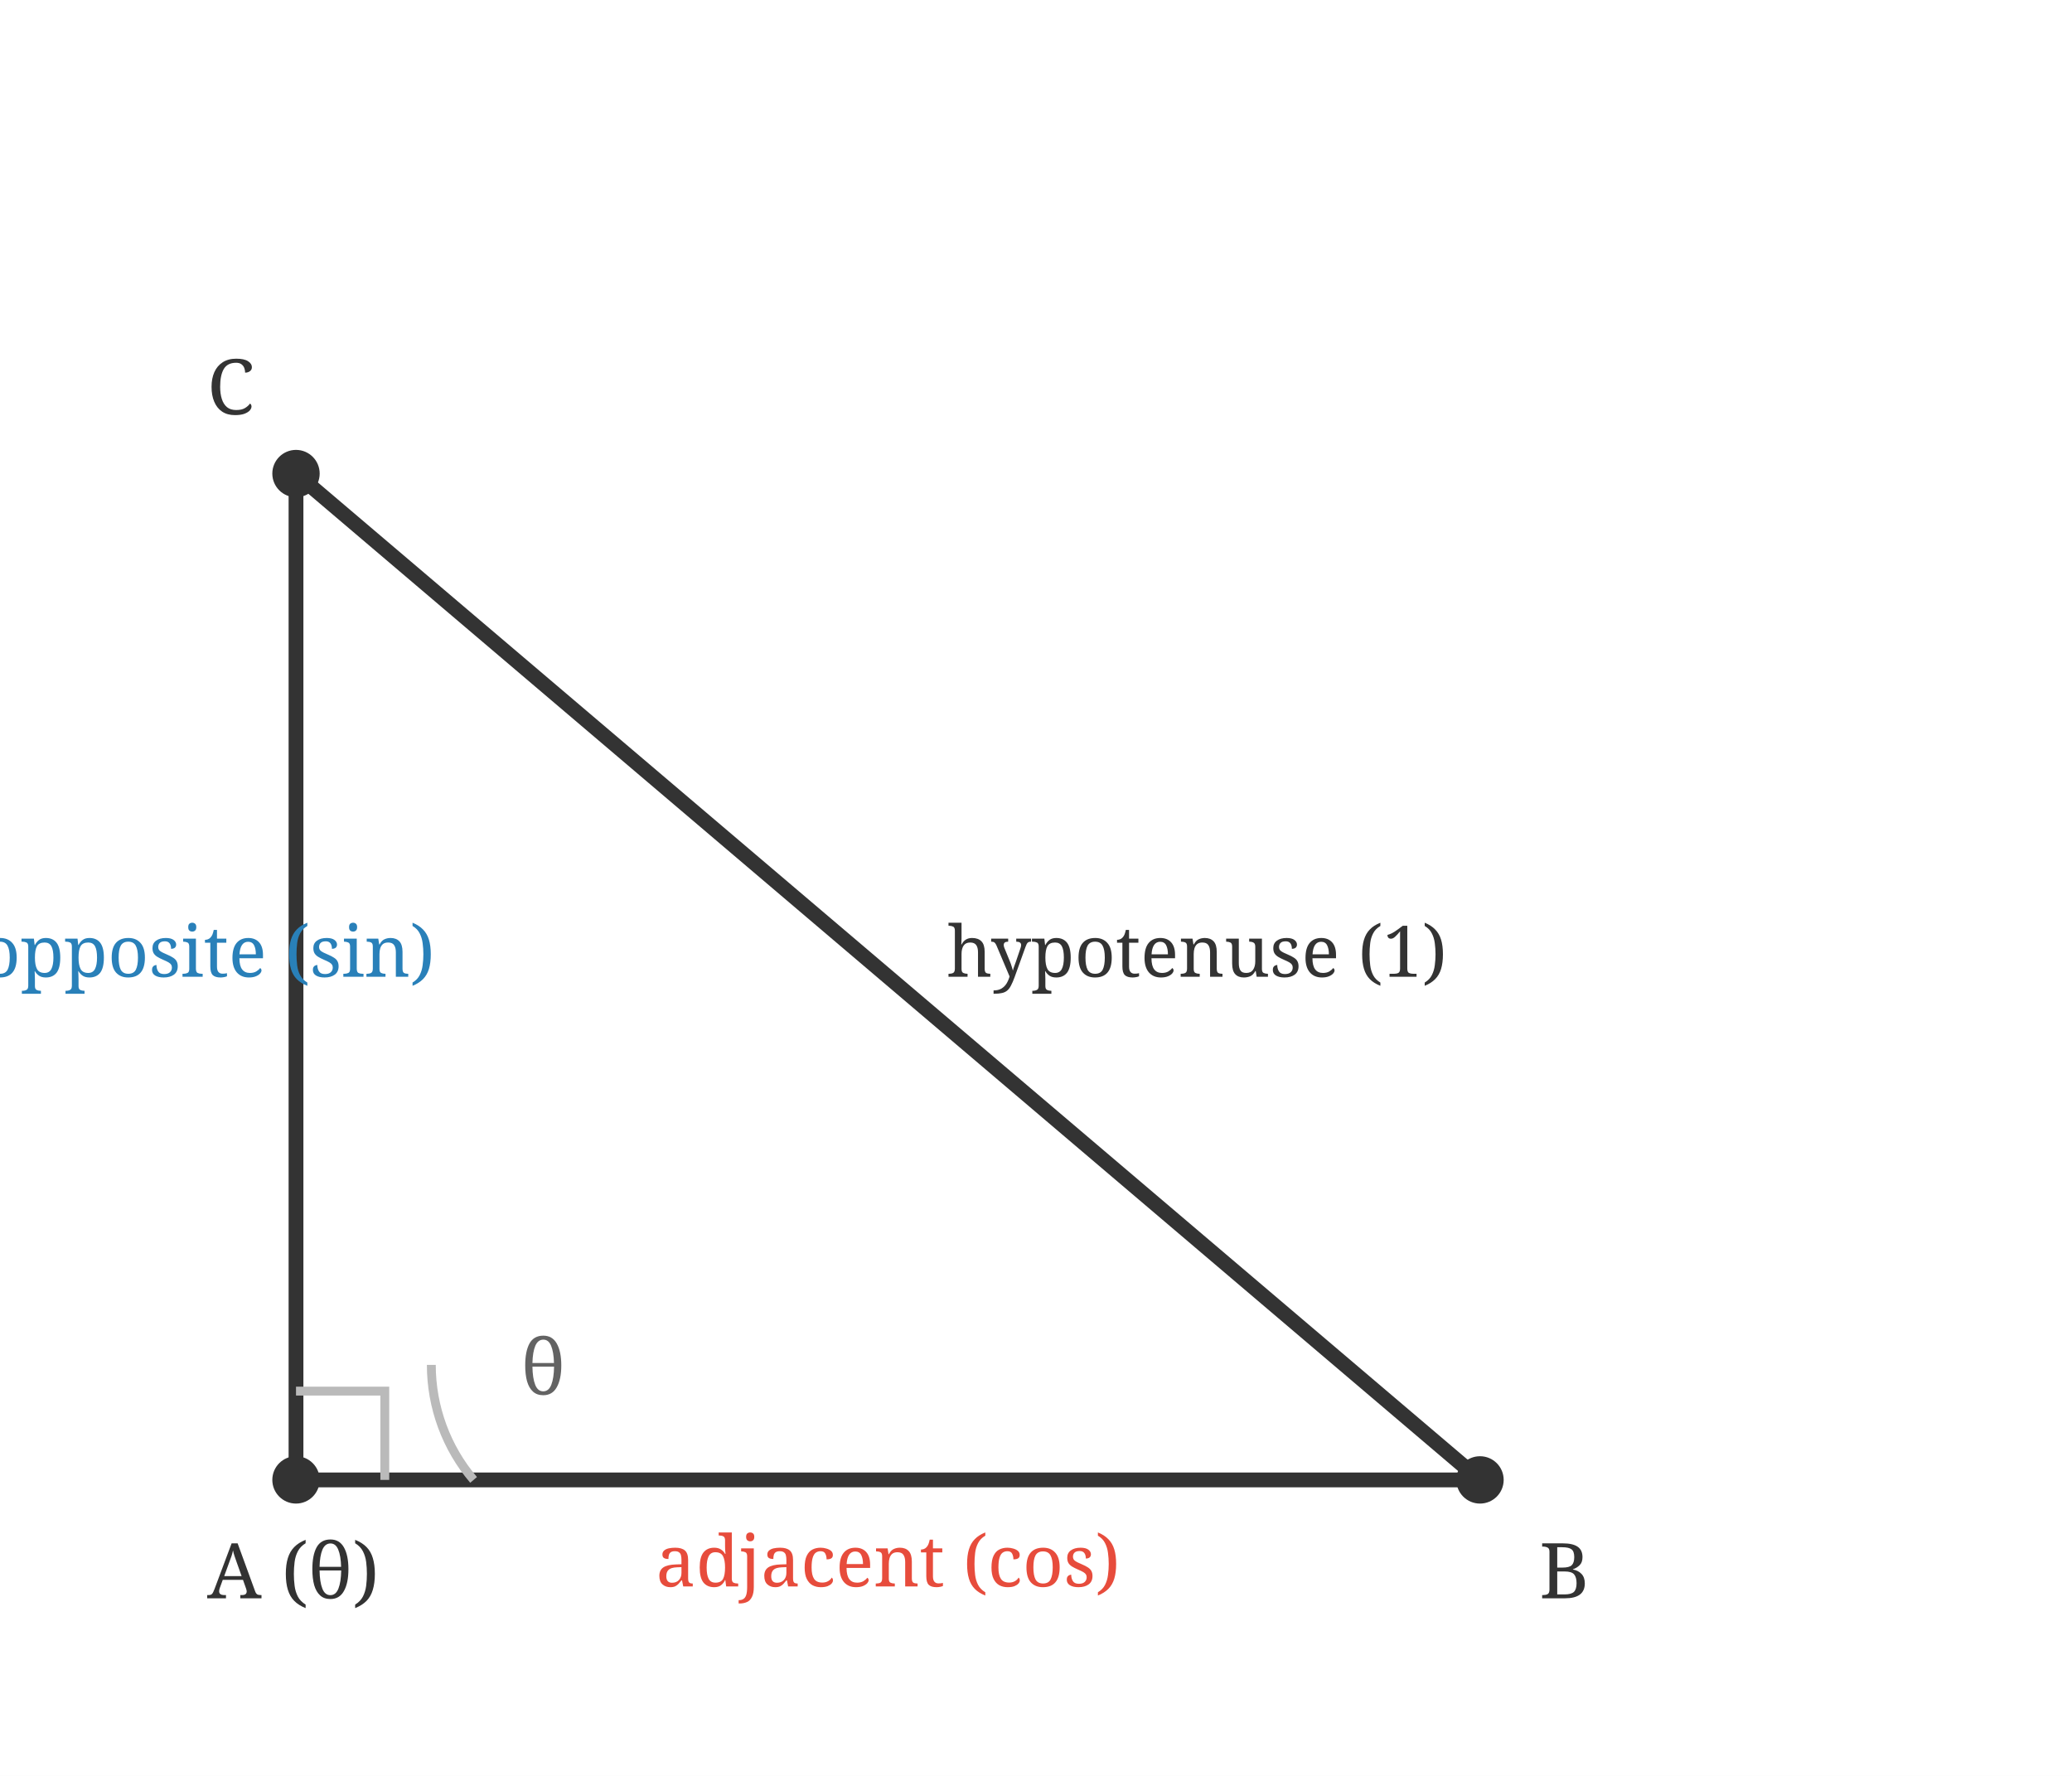
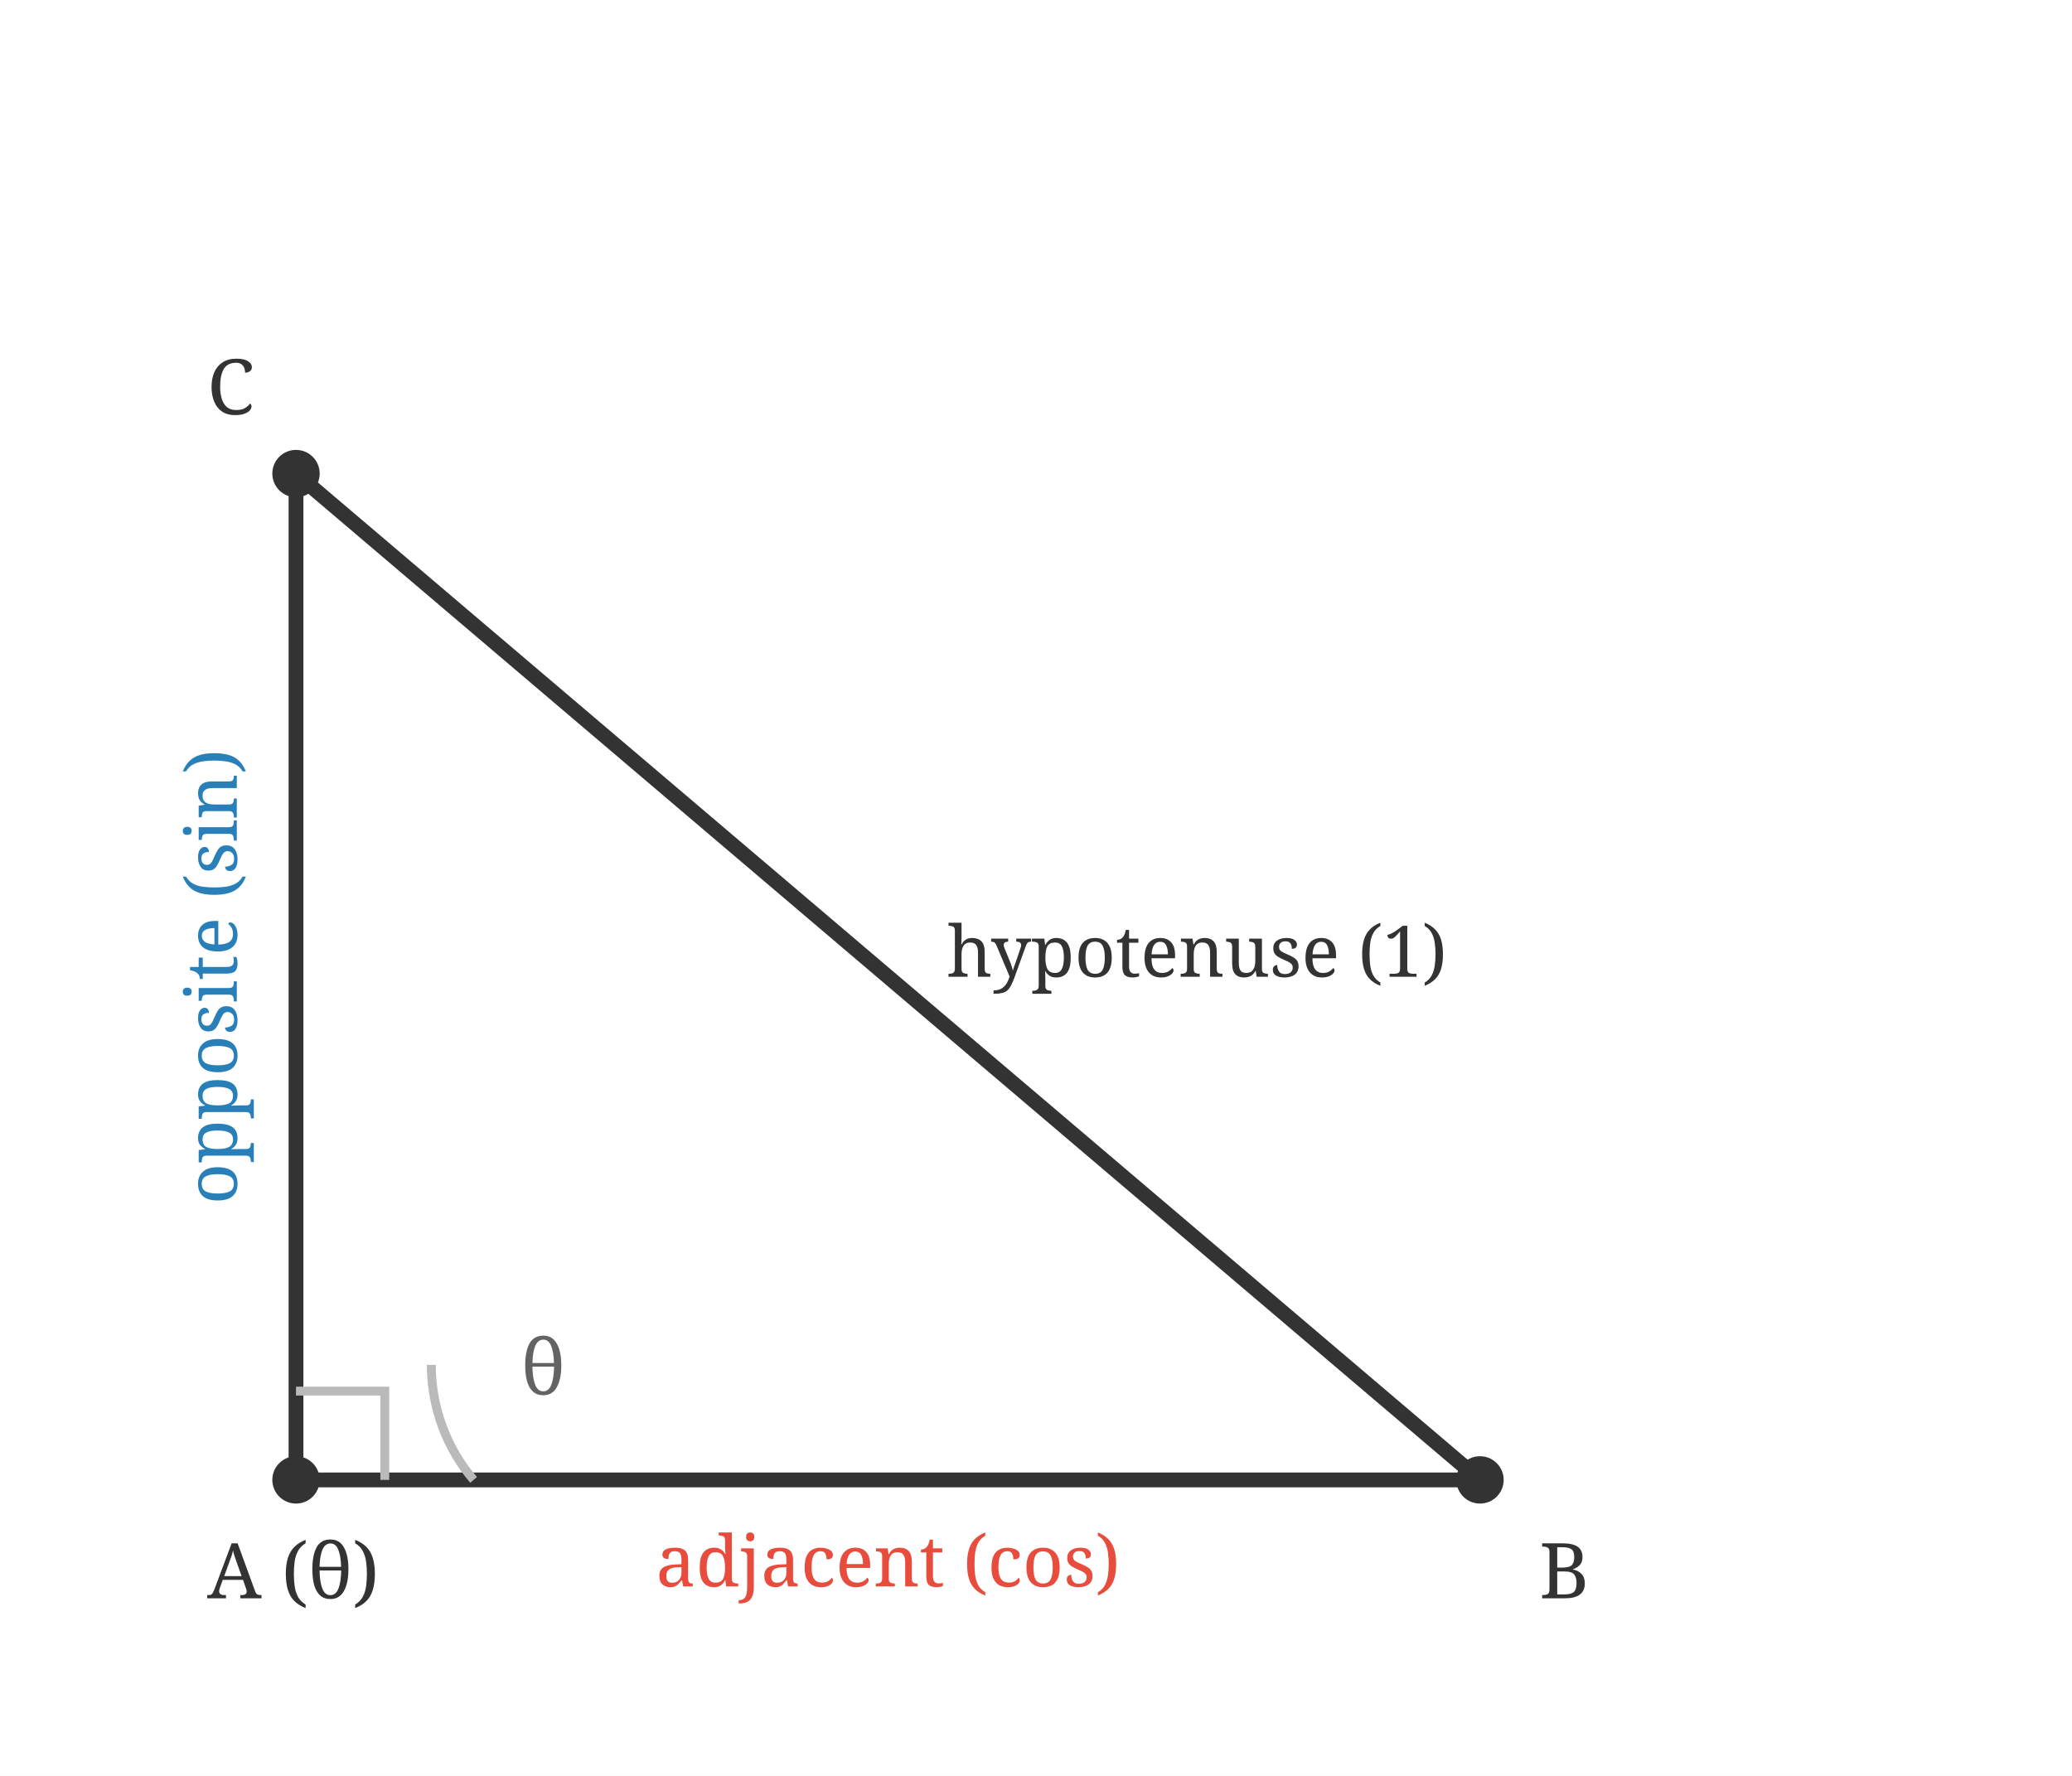
<svg xmlns="http://www.w3.org/2000/svg" width="350px" height="300px" viewBox="0 0 350 300">
  <rect width="350" height="300" fill="white" />
  <line x1="50" y1="250" x2="250" y2="250" stroke="#333333" stroke-width="2.5" stroke-linecap="round" />
  <line x1="50" y1="250" x2="50" y2="80" stroke="#333333" stroke-width="2.5" stroke-linecap="round" />
  <line x1="250" y1="250" x2="50" y2="80" stroke="#333333" stroke-width="2.5" stroke-linecap="round" />
  <polyline points="65,250 65,235 50,235" fill="none" stroke="#BABABA" stroke-width="1.5" />
  <circle cx="50" cy="250" r="4" fill="#333333" />
  <circle cx="250" cy="250" r="4" fill="#333333" />
  <circle cx="50" cy="80" r="4" fill="#333333" />
  <text x="35" y="270" font-size="13" font-family="serif" fill="#333333">A (θ)</text>
  <text x="260" y="270" font-size="13" font-family="serif" fill="#333333">B</text>
  <text x="35" y="70" font-size="13" font-family="serif" fill="#333333">C</text>
  <text x="150" y="268" font-size="12" font-family="serif" fill="#e74c3c" text-anchor="middle">adjacent (cos)</text>
-   <text x="35" y="165" font-size="12" font-family="serif" fill="#2980b9" text-anchor="middle">opposite (sin)</text>
+   <text x="40" y="165" font-size="12" font-family="serif" fill="#2980b9" text-anchor="middle" transform="rotate(-90 40 165)">opposite (sin)</text>
  <text x="160" y="165" font-size="12" font-family="serif" fill="#333333">hypotenuse (1)</text>
  <path d="M 80.0 250.0 A 30 30 0 0 1 72.858 230.571" fill="none" stroke="#BABABA" stroke-width="1.5" />
  <text x="88" y="235.571" font-size="13" font-family="serif" fill="#636363">θ</text>
</svg>
